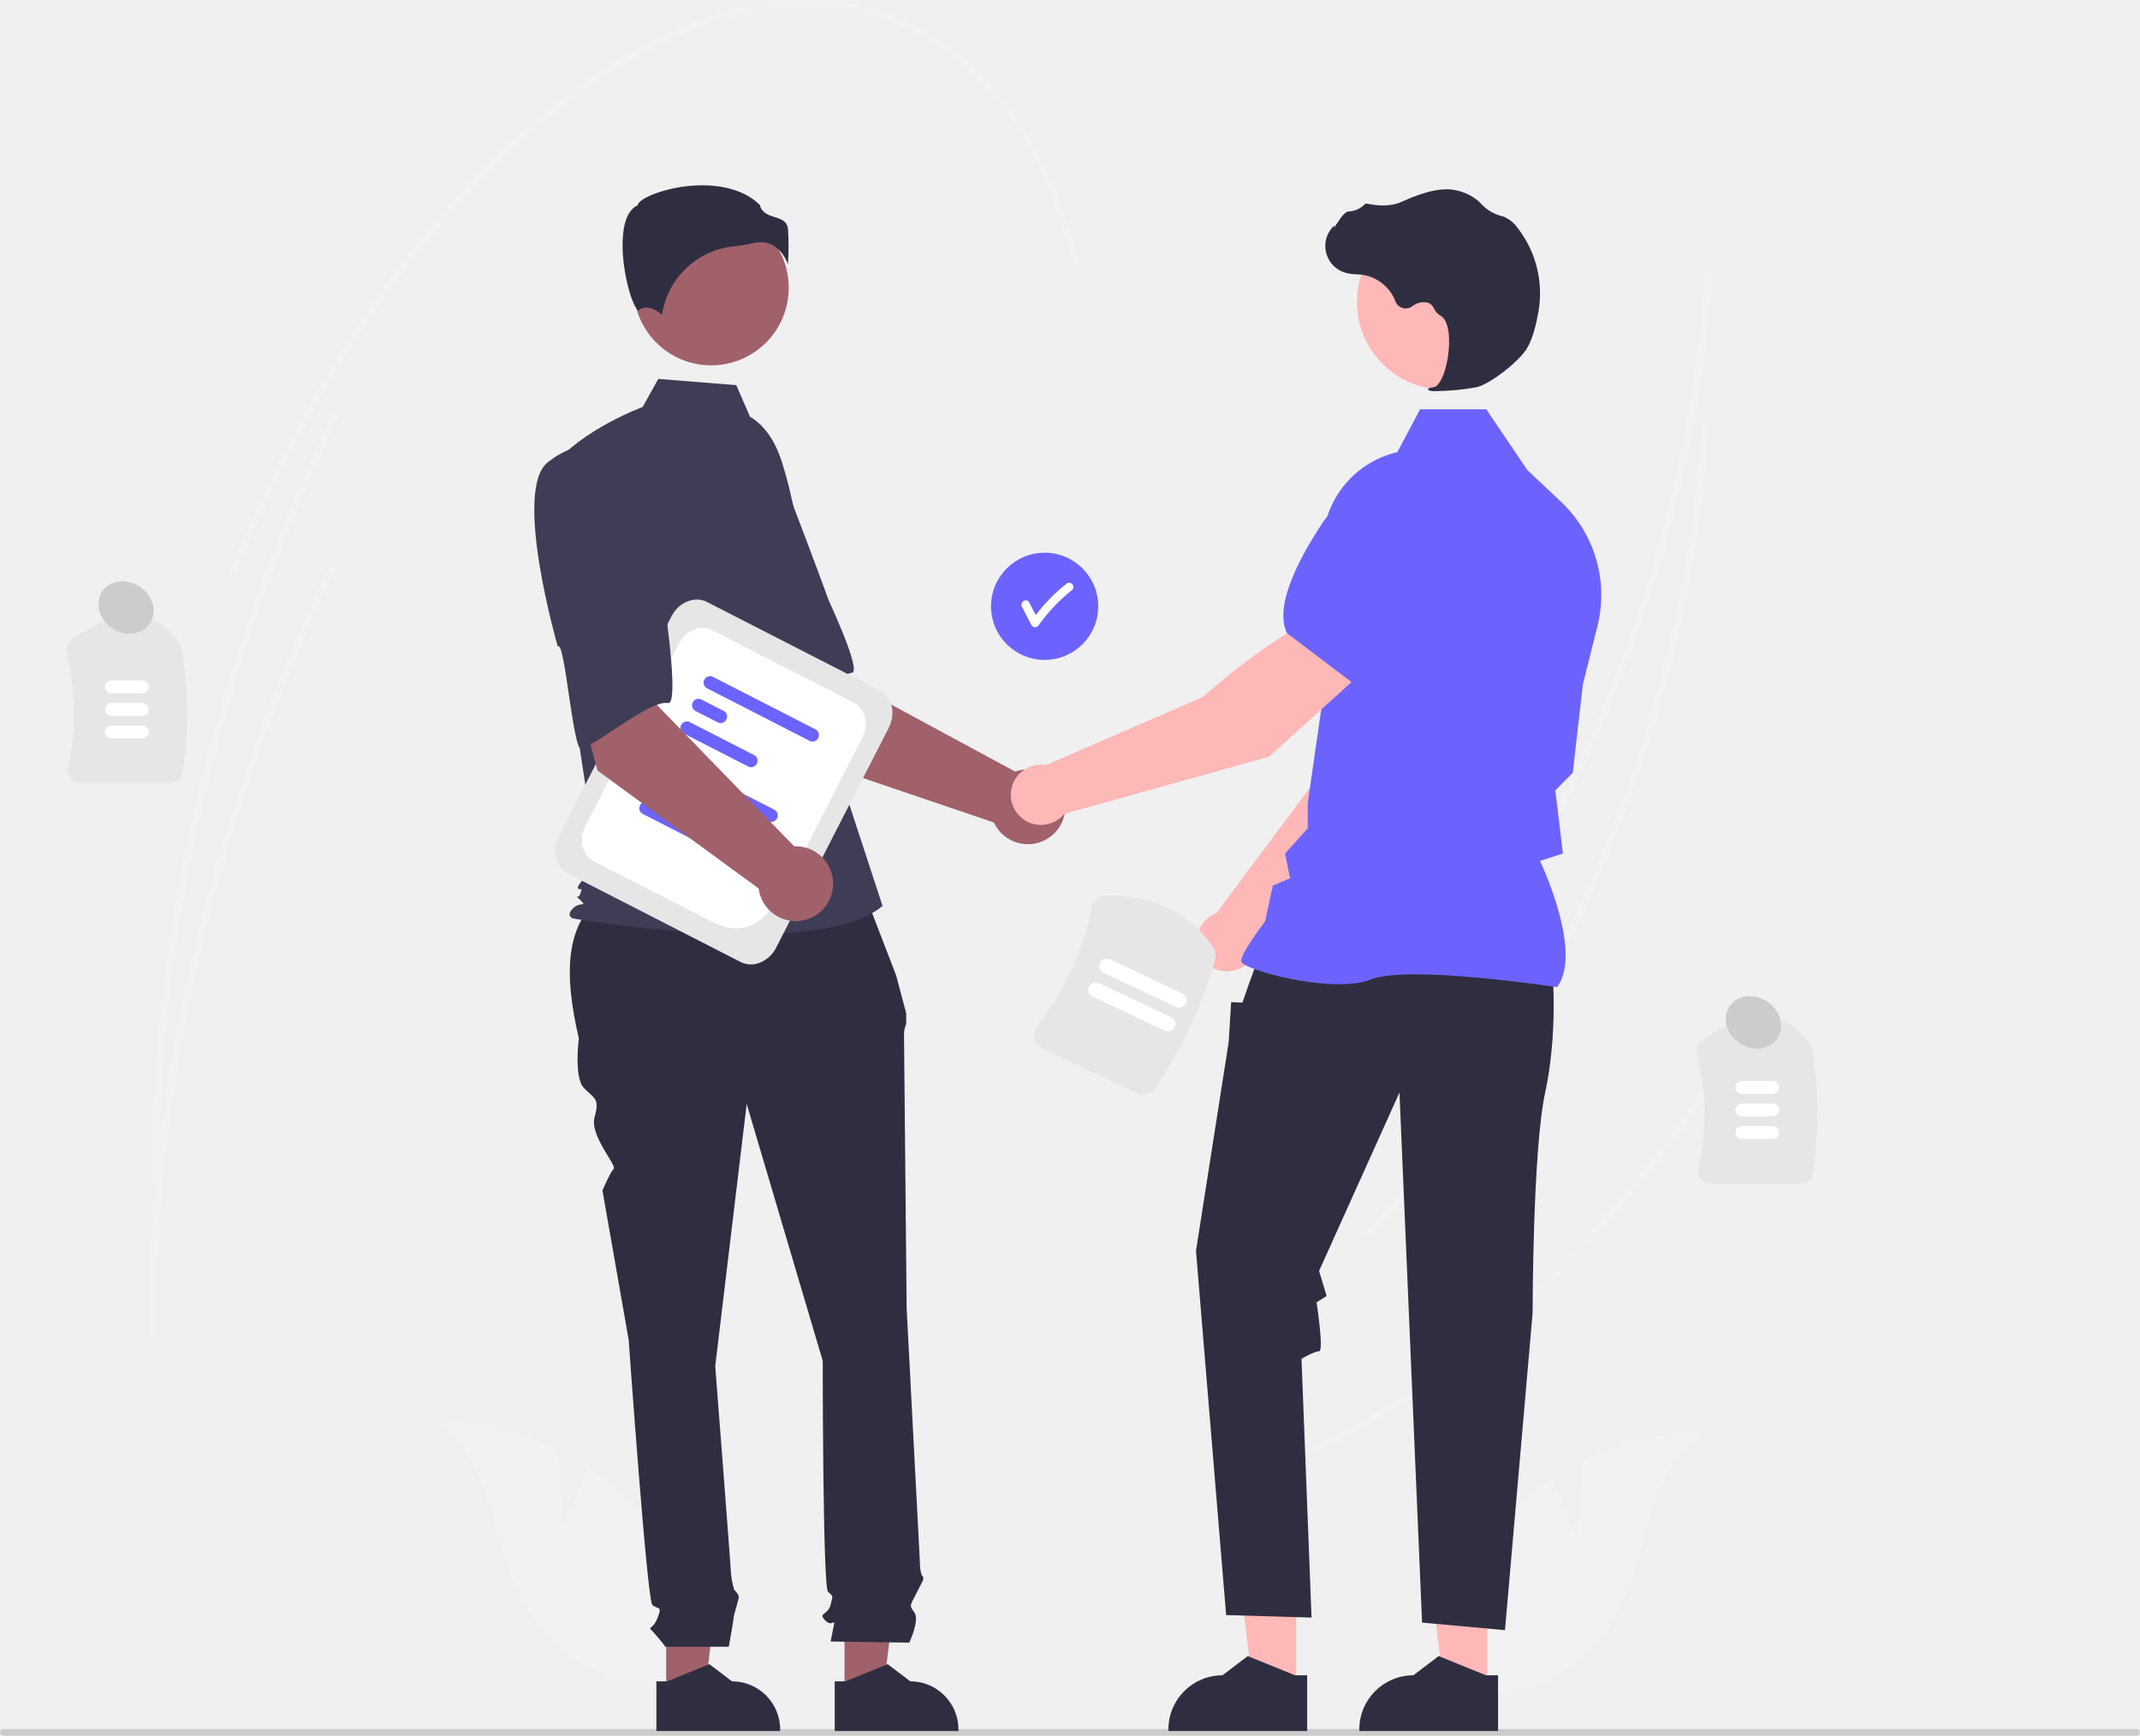
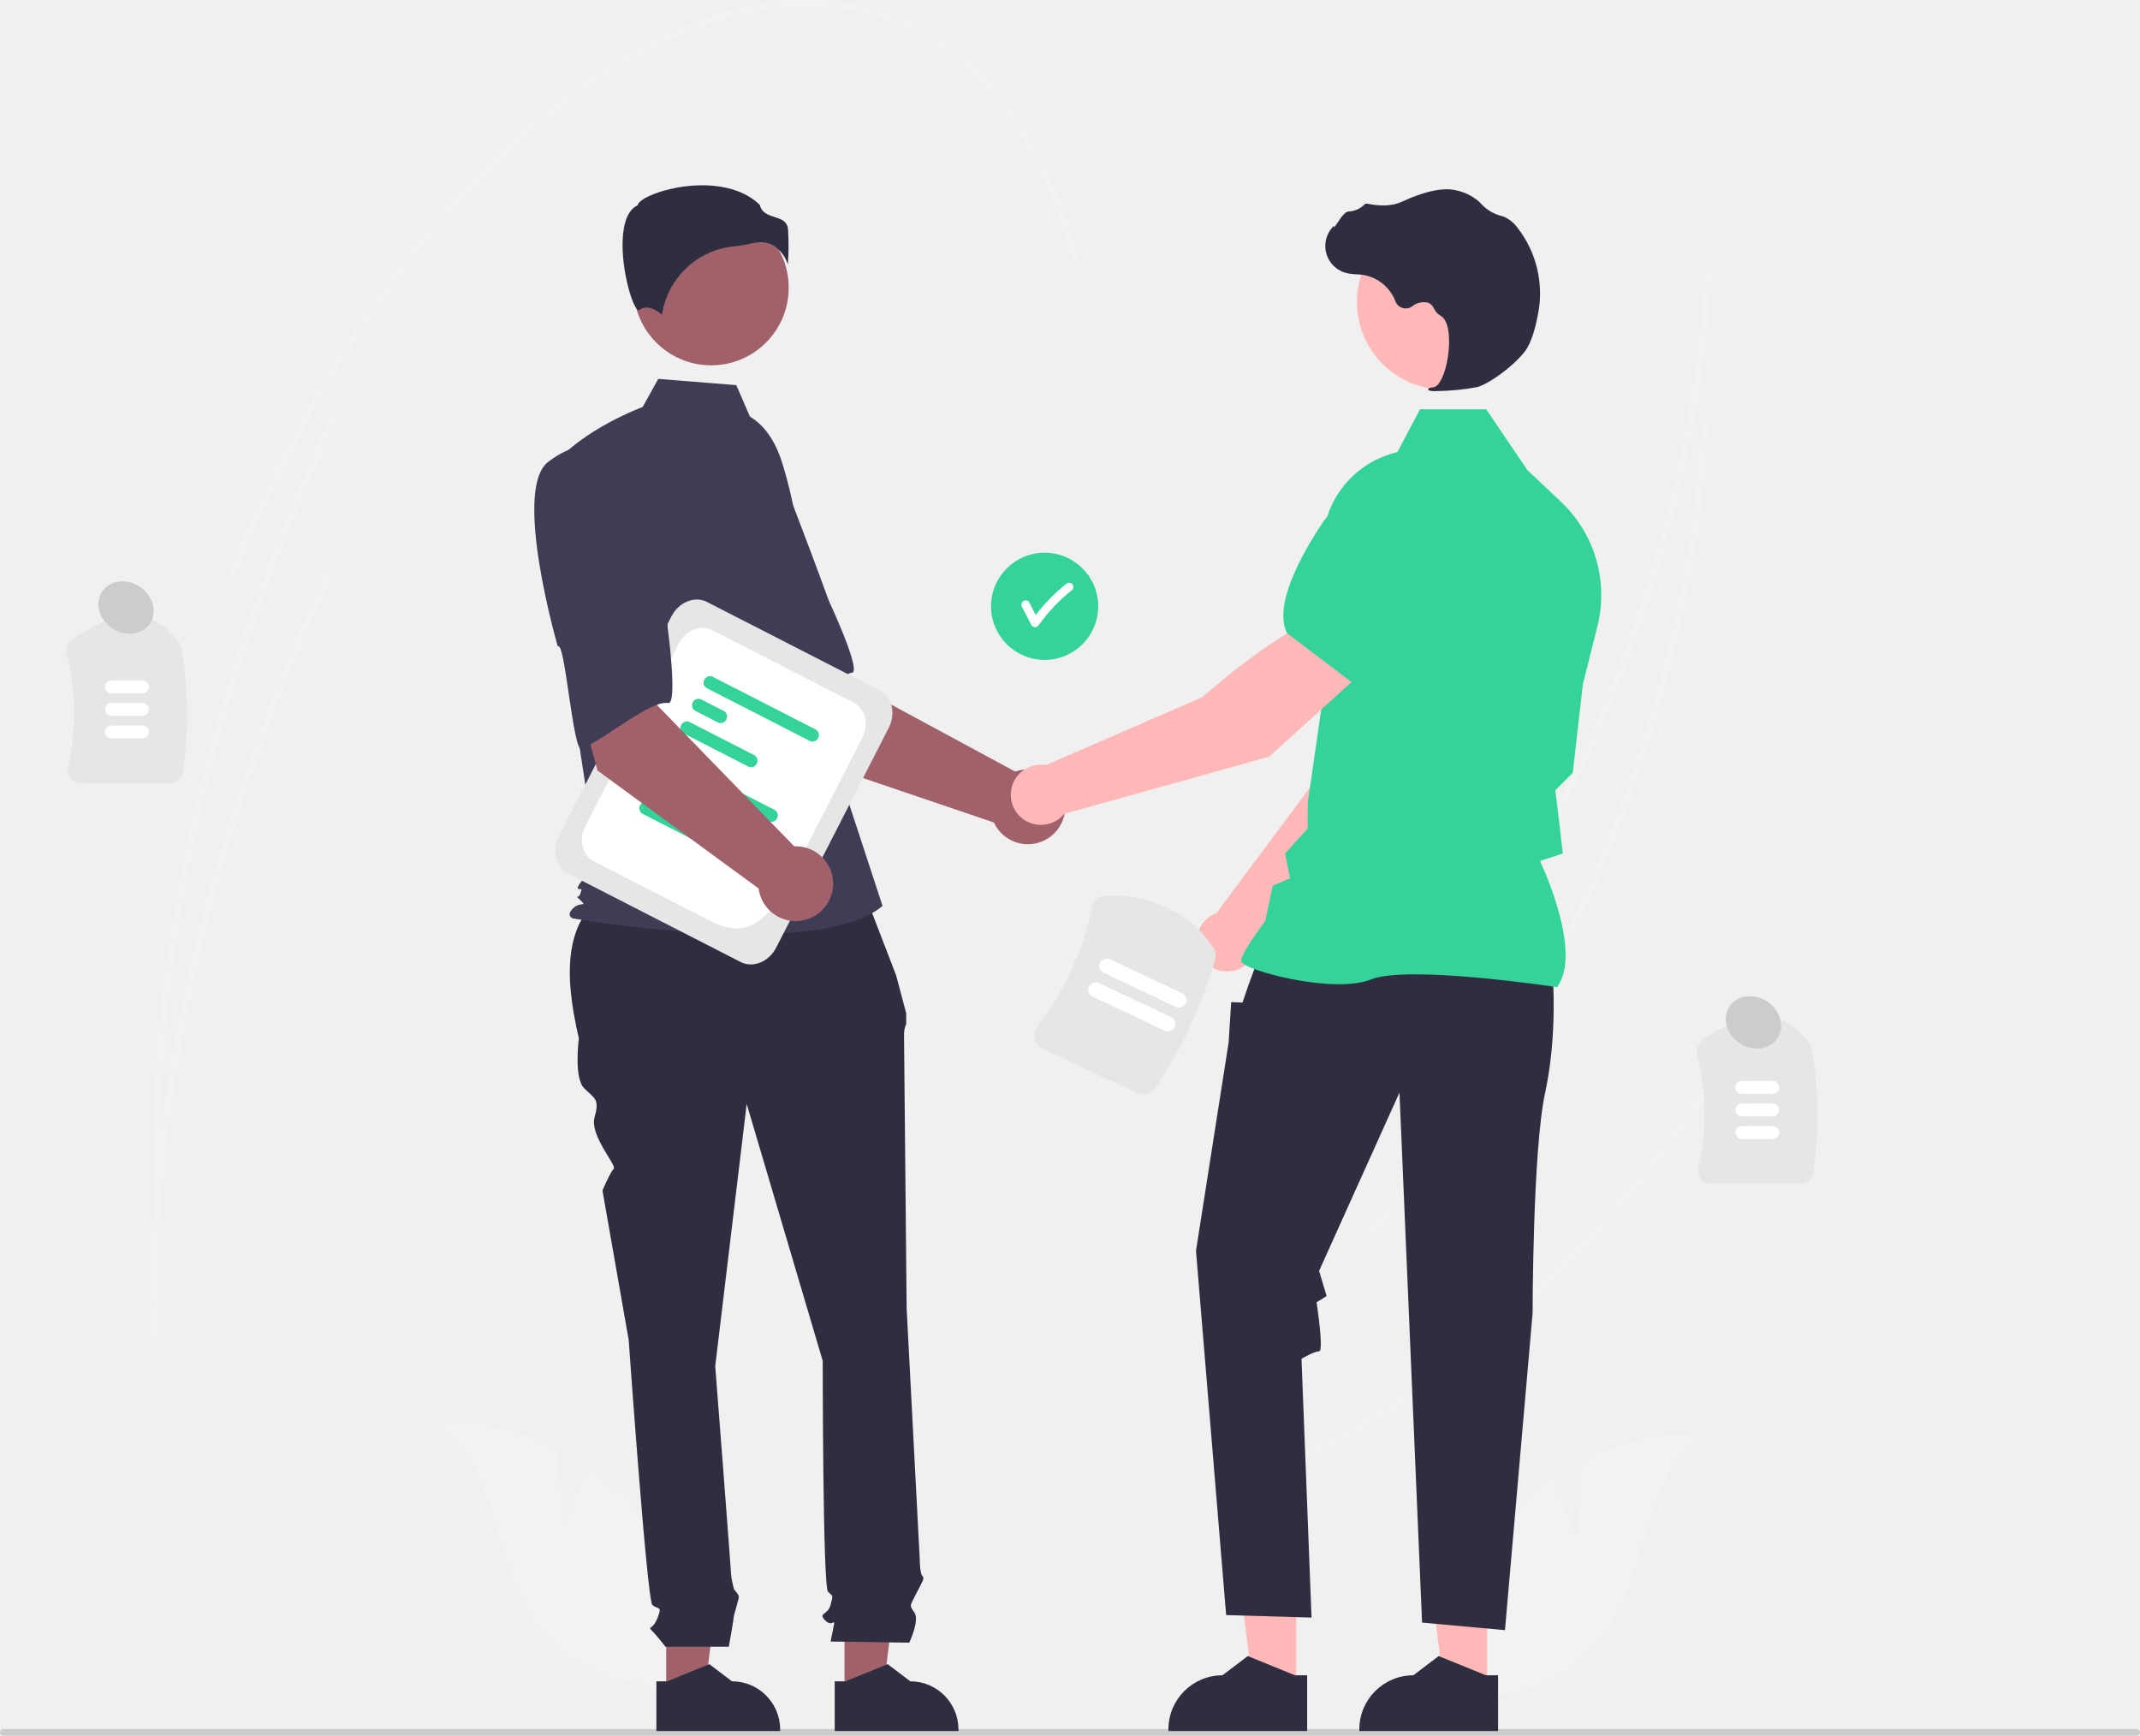
<svg xmlns="http://www.w3.org/2000/svg" data-name="Layer 1" width="758.67" height="615.326" viewBox="0 0 758.67 615.326">
  <path d="M826.33,254.42c-3.941,43.423-15.169,89.211-32.778,133.39-21.775,54.633-51.526,102.754-86.037,139.159l-1.915-1.67c34.344-36.231,63.959-84.139,85.643-138.546,19.597-49.167,31.254-100.332,33.724-147.942l2.447.41Q827.027,246.764,826.33,254.42Z" transform="translate(-220.665 -142.3368)" fill="#f2f2f2" />
  <path d="M842.027,506.615c-48.472,77.116-107.28,132.216-165.59,155.148l-1.18-2.163C733.164,636.826,791.627,582.009,839.878,505.245Z" transform="translate(-220.665 -142.3368)" fill="#f2f2f2" />
  <path d="M825.154,308.484c-3.941,43.423-15.169,89.211-32.778,133.39C770.601,496.506,740.85,544.627,706.34,581.033l-1.915-1.67c34.344-36.231,63.959-84.139,85.643-138.546,19.597-49.167,31.254-100.332,33.724-147.942l2.447.41Q825.85,300.827,825.154,308.484Z" transform="translate(-220.665 -142.3368)" fill="#f2f2f2" />
  <path d="M280.991,419.965H249.187a4.501,4.501,0,0,1-3.535-1.703,4.408,4.408,0,0,1-.863-3.746,86.49,86.49,0,0,0-.555-40.536,4.509,4.509,0,0,1,1.75-4.738c16.354-11.762,29.232-11.42,38.279,1.016a4.519,4.519,0,0,1,.791,1.91,141.54,141.54,0,0,1,.396,43.925A4.491,4.491,0,0,1,280.991,419.965Z" transform="translate(-220.665 -142.3368)" fill="#e6e6e6" />
  <path d="M271.131,388.116H260.19a2.281,2.281,0,0,1,0-4.562h10.941a2.281,2.281,0,0,1,0,4.562Z" transform="translate(-220.665 -142.3368)" fill="#fff" />
  <path d="M271.131,396.116H260.19a2.281,2.281,0,0,1,0-4.562h10.941a2.281,2.281,0,0,1,0,4.562Z" transform="translate(-220.665 -142.3368)" fill="#fff" />
  <path d="M271.131,404.116H260.19a2.281,2.281,0,0,1,0-4.562h10.941a2.281,2.281,0,0,1,0,4.562Z" transform="translate(-220.665 -142.3368)" fill="#fff" />
  <path d="M858.991,561.965H827.187a4.501,4.501,0,0,1-3.535-1.703,4.408,4.408,0,0,1-.863-3.746,86.49,86.49,0,0,0-.555-40.536,4.509,4.509,0,0,1,1.75-4.738c16.354-11.762,29.232-11.42,38.279,1.016a4.519,4.519,0,0,1,.791,1.91,141.54,141.54,0,0,1,.396,43.925A4.491,4.491,0,0,1,858.991,561.965Z" transform="translate(-220.665 -142.3368)" fill="#e6e6e6" />
  <path d="M849.131,530.116H838.19a2.281,2.281,0,0,1,0-4.562h10.941a2.281,2.281,0,0,1,0,4.562Z" transform="translate(-220.665 -142.3368)" fill="#fff" />
  <path d="M849.131,538.116H838.19a2.281,2.281,0,0,1,0-4.562h10.941a2.281,2.281,0,0,1,0,4.562Z" transform="translate(-220.665 -142.3368)" fill="#fff" />
  <path d="M849.131,546.116H838.19a2.281,2.281,0,0,1,0-4.562h10.941a2.281,2.281,0,0,1,0,4.562Z" transform="translate(-220.665 -142.3368)" fill="#fff" />
  <path d="M979.335,756.473a1.186,1.186,0,0,1-1.19,1.19H221.855a1.19,1.19,0,0,1,0-2.38h756.29A1.187,1.187,0,0,1,979.335,756.473Z" transform="translate(-220.665 -142.3368)" fill="#ccc" />
  <path d="M420.168,683.613,418.185,656.024a89.244,89.244,0,0,0-41.899-9.396c20.432,15.793,18.795,47.358,32.945,68.96a53.681,53.681,0,0,0,40.028,23.722L466.263,749.092a89.952,89.952,0,0,0-20.944-72.346A86.888,86.888,0,0,0,428.951,662.351C425.234,673.022,420.168,683.613,420.168,683.613Z" transform="translate(-220.665 -142.3368)" fill="#f2f2f2" />
  <path d="M779.832,687.613l1.984-27.589a89.244,89.244,0,0,1,41.899-9.396c-20.432,15.793-18.795,47.358-32.945,68.96a53.681,53.681,0,0,1-40.028,23.722L733.737,753.092a89.952,89.952,0,0,1,20.944-72.346A86.888,86.888,0,0,1,771.049,666.351C774.766,677.022,779.832,687.613,779.832,687.613Z" transform="translate(-220.665 -142.3368)" fill="#f2f2f2" />
-   <circle cx="370.335" cy="214.942" r="19" fill="#6c63ff" />
+   <circle cx="370.335" cy="214.942" r="19" fill="#34d399" />
  <path d="M600.753,349.361a1.537,1.537,0,0,0-2.121,0,62.934,62.934,0,0,0-10.782,11.013q-1.152-2.23-2.305-4.459c-.887-1.716-3.476-.2-2.59,1.514q1.685,3.261,3.371,6.522a1.518,1.518,0,0,0,2.59,0,60.748,60.748,0,0,1,11.837-12.469A1.509,1.509,0,0,0,600.753,349.361Z" transform="translate(-220.665 -142.3368)" fill="#fff" />
  <path d="M505.985,411.156,477.333,366.161l33.178-17.768,8.708,34.33,61.355,33.155a13.266,13.266,0,1,1-7.55,18.048Z" transform="translate(-220.665 -142.3368)" fill="#a0616a" />
  <path d="M456.4,312.193c-9.002,13.218,22.99,61.263,22.99,61.263,1.559-3.359,16.457,34.366,18.952,32.138,7.092-6.334,18.194-23.976,24.365-24.763,3.529-.45-8.185-25.478-8.185-25.478s-5.354-14.779-12.618-33.659a33.903,33.903,0,0,0-24.626-21.535S465.403,298.975,456.4,312.193Z" transform="translate(-220.665 -142.3368)" fill="#3f3d56" />
  <polygon points="236.175 600.491 249.782 600.49 256.255 548.005 236.172 548.006 236.175 600.491" fill="#a0616a" />
  <path d="M453.368,738.385l3.83-0,14.953-6.081,8.014,6.08h.001a17.078,17.078,0,0,1,17.077,17.077v.555l-43.875.002Z" transform="translate(-220.665 -142.3368)" fill="#2f2e41" />
  <polygon points="299.391 600.491 312.998 600.49 319.472 548.005 299.389 548.006 299.391 600.491" fill="#a0616a" />
  <path d="M516.585,738.385l3.83-0,14.953-6.081,8.014,6.08h.001a17.078,17.078,0,0,1,17.077,17.077v.555l-43.875.002Z" transform="translate(-220.665 -142.3368)" fill="#2f2e41" />
  <path d="M525.946,455.889l-88.507,2.213c-16.809,9.13-17.065,28.891-11.557,52.352,0,0-1.859,13.945,1.859,17.663s5.578,3.719,3.719,10.226,7.964,17.136,6.771,18.33-3.982,7.701-3.982,7.701l9.297,52.99s6.508,92.036,8.367,93.895,3.719,0,1.859,4.648-3.719,2.789-1.859,4.648a68.471,68.471,0,0,1,4.648,5.578h22.476s1.695-9.297,1.695-10.226,1.859-6.508,1.859-7.437-1.643-2.573-1.643-2.573a30.585,30.585,0,0,1-1.146-5.794c0-1.859-5.578-73.443-5.578-73.443L485.38,533.695l26.96,91.106s0,79.95,1.859,81.81,1.859.93.93,4.648-4.648,2.789-1.859,5.578,3.719-1.859,2.789,2.789l-.93,4.648,27.89.399s3.719-7.836,1.859-10.625-1.748-2.028.521-6.592,3.198-5.494,2.268-6.423-.93-5.874-.93-5.874l-4.648-88.951s-.93-93.895-.93-96.684a9.273,9.273,0,0,1,.772-4.182V501.556l-3.561-13.414Z" transform="translate(-220.665 -142.3368)" fill="#2f2e41" />
  <circle cx="252.113" cy="102.015" r="27.5" fill="#a0616a" />
  <path d="M486.528,290.027c5.924,3.522,9.468,9.993,11.503,16.579a157.109,157.109,0,0,1,6.751,37.537l2.149,38.141,26.613,81.214c-23.064,19.516-109.759,4.435-109.759,4.435s-2.661-.887,0-3.548,5.252-.304,2.591-2.965-.827.304.06-2.358,0-.887-.887-1.774,6.867-8.871,6.867-8.871L425.319,401.8l-8.871-94.031c10.645-13.306,32.054-21.15,32.054-21.15l5.532-9.957,27.659,2.213Z" transform="translate(-220.665 -142.3368)" fill="#3f3d56" />
  <path d="M495.448,229.742a12.744,12.744,0,0,1,4.527,6.36A89.513,89.513,0,0,0,500.034,223.623c-.324-2.92-2.38-3.577-4.761-4.338-2.15-.688-4.581-1.464-5.236-4.299-8.644-8.409-23.692-7.985-33.991-5.052-5.667,1.614-8.927,3.688-9.219,4.903l-.06.25-.23.115c-4.368,2.184-5.218,9.081-5.162,14.482.106,10.176,3.62,21.733,5.599,22.672.105.05.131.03.177-.008h0c2.98-2.382,6.616.181,8.214,1.574A28.601,28.601,0,0,1,480.974,229.662a44.879,44.879,0,0,0,6.172-1.035,12.995,12.995,0,0,1,3.153-.414A8.974,8.974,0,0,1,495.448,229.742Z" transform="translate(-220.665 -142.3368)" fill="#2f2e41" />
  <path d="M666.162,477.801l52.899-53.718,13.937-42.963-22.428-9.072c-11.11,11.207-22.547,45.515-22.547,45.515l-36.106,48.458c-.288.107-.576.22-.859.354A10.687,10.687,0,1,0,666.162,477.801Z" transform="translate(-220.665 -142.3368)" fill="#ffb8b8" />
-   <path d="M704.453,376.963l28.363,8.205.106-.02c10.426-2.024,18.673-19.35,23.755-33.529a19.596,19.596,0,0,0-10.615-24.558h0a19.639,19.639,0,0,0-20.495,3.125L711.425,342.363Z" transform="translate(-220.665 -142.3368)" fill="#6c63ff" />
+   <path d="M704.453,376.963l28.363,8.205.106-.02c10.426-2.024,18.673-19.35,23.755-33.529a19.596,19.596,0,0,0-10.615-24.558h0a19.639,19.639,0,0,0-20.495,3.125L711.425,342.363Z" transform="translate(-220.665 -142.3368)" fill="#34d399" />
  <polygon points="459.521 598.895 444.267 598.894 437.011 540.059 459.523 540.06 459.521 598.895" fill="#ffb8b8" />
  <path d="M684.077,736.251l-4.293-0-16.762-6.817-8.984,6.816h-.001a19.145,19.145,0,0,0-19.144,19.144v.622l49.184.002Z" transform="translate(-220.665 -142.3368)" fill="#2f2e41" />
  <polygon points="527.204 598.895 511.95 598.894 504.694 540.059 527.207 540.06 527.204 598.895" fill="#ffb8b8" />
  <path d="M751.76,736.251l-4.293-0-16.762-6.817-8.984,6.816H721.719a19.145,19.145,0,0,0-19.144,19.144v.622l49.184.002Z" transform="translate(-220.665 -142.3368)" fill="#2f2e41" />
  <path d="M771.128,487.806s1.781,21.374-2.672,41.857-4.453,78.17-4.453,78.17l-9.796,112.411-29.389-2.672-8.015-187.91-28.498,63.23,2.672,8.906-3.559,2.226s2.668,17.366.887,17.366-6.234,2.672-6.234,2.672l3.562,91.728-30.279-.891L644.667,585.769,656.245,511.852l.891-14.249,4.008.165,2.041-5.953,3.748-10.242Z" transform="translate(-220.665 -142.3368)" fill="#2f2e41" />
-   <path d="M772.667,492.296l.159-.223c8.477-11.868-4.272-40.386-6.195-44.52l8.099-2.628L772.906,429.422l-.864-6.911,6.19-6.19.017-.154,3.562-31.17,5.179-20.703a45.452,45.452,0,0,0-12.901-44.048l-11.972-11.288-14.55-21.529h-23.463l-8.045,15.196a34.199,34.199,0,0,0-26.46,34.916l1.823,39.855-7.138,49.623-.004,8.98-8.033,8.927,1.754,8.77-6.114,2.62-2.7,12.597c-1.117,1.474-8.491,11.306-8.491,13.994,0,.404.298.794.937,1.226,5.025,3.403,32.8,10.34,45.092,5.421,13.094-5.236,65.145,2.619,65.67,2.699Z" transform="translate(-220.665 -142.3368)" fill="#6c63ff" />
+   <path d="M772.667,492.296l.159-.223c8.477-11.868-4.272-40.386-6.195-44.52l8.099-2.628L772.906,429.422l-.864-6.911,6.19-6.19.017-.154,3.562-31.17,5.179-20.703a45.452,45.452,0,0,0-12.901-44.048l-11.972-11.288-14.55-21.529h-23.463l-8.045,15.196a34.199,34.199,0,0,0-26.46,34.916l1.823,39.855-7.138,49.623-.004,8.98-8.033,8.927,1.754,8.77-6.114,2.62-2.7,12.597c-1.117,1.474-8.491,11.306-8.491,13.994,0,.404.298.794.937,1.226,5.025,3.403,32.8,10.34,45.092,5.421,13.094-5.236,65.145,2.619,65.67,2.699Z" transform="translate(-220.665 -142.3368)" fill="#34d399" />
  <circle cx="512.141" cy="107.068" r="31.074" fill="#ffb8b8" />
  <path d="M729.829,280.982a84.513,84.513,0,0,0,14.346-1.375c4.687-1.08,15.027-9.076,17.846-13.799h0c2.094-3.51,3.35-8.938,4.036-12.874a37.779,37.779,0,0,0-7.379-29.811,11.936,11.936,0,0,0-4.926-3.989c-.174-.063-.354-.118-.534-.165a14.727,14.727,0,0,1-7.44-4.342,12.145,12.145,0,0,0-1.25-1.221,18.14,18.14,0,0,0-7.664-3.604c-4.529-1.088-11.006.275-19.253,4.054-4.143,1.899-8.742,1.369-12.286.695a1.154,1.154,0,0,0-1.076.4,8.144,8.144,0,0,1-5.476,2.349c-1.258.088-2.535,1.866-4.074,4.182-.349.526-.757,1.139-1.052,1.514l-.059-.703-.692.804a9.883,9.883,0,0,0,4.876,15.981,19.273,19.273,0,0,0,3.891.517c.795.051,1.617.103,2.407.22a14.9,14.9,0,0,1,11.318,9.38,3.897,3.897,0,0,0,5.928,1.739,6.438,6.438,0,0,1,5.837-1.219,4.274,4.274,0,0,1,1.944,2.093,5.57,5.57,0,0,0,2.176,2.41c3.235,1.564,3.644,8.85,2.654,14.959-.954,5.888-3.03,10.184-5.047,10.445-1.553.201-1.729.317-1.834.595l-.094.249.181.226A6.364,6.364,0,0,0,729.829,280.982Z" transform="translate(-220.665 -142.3368)" fill="#2f2e41" />
  <path d="M704.048,380.286,689.111,361.254c-15.215,4.19-42.211,28.253-42.211,28.253l-55.442,24.059a10.681,10.681,0,1,0,6.489,17.307l72.627-20.262Z" transform="translate(-220.665 -142.3368)" fill="#ffb8b8" />
-   <path d="M700.468,384.637l23.568-26.273,1.309-18.616a19.641,19.641,0,0,0-9.747-18.298h0a19.595,19.595,0,0,0-26.032,6.171c-8.328,12.551-17.286,29.52-12.677,39.087l.047.097Z" transform="translate(-220.665 -142.3368)" fill="#6c63ff" />
+   <path d="M700.468,384.637l23.568-26.273,1.309-18.616a19.641,19.641,0,0,0-9.747-18.298h0a19.595,19.595,0,0,0-26.032,6.171c-8.328,12.551-17.286,29.52-12.677,39.087l.047.097Z" transform="translate(-220.665 -142.3368)" fill="#34d399" />
  <path d="M483.244,483.387,421.99,452.015c-4.357-2.231-5.8-8.15-3.217-13.194L458.712,360.838c2.583-5.044,8.229-7.332,12.586-5.1l61.254,31.371c4.357,2.231,5.8,8.15,3.217,13.194l-39.939,77.984C493.248,483.33,487.601,485.618,483.244,483.387Z" transform="translate(-220.665 -142.3368)" fill="#e6e6e6" />
  <path d="M472.778,468.965l-41.617-21.314c-4.081-2.09-5.433-7.633-3.013-12.357l33.181-64.788c2.419-4.724,7.707-6.866,11.788-4.776l50.265,25.743c4.081,2.09,5.432,7.633,3.013,12.356l-18.026,35.196C497.593,460.066,490.955,478.274,472.778,468.965Z" transform="translate(-220.665 -142.3368)" fill="#fff" />
-   <path d="M493.355,433.585l-36.861-18.878a2.305,2.305,0,0,1,2.08-4.06l36.861,18.878a2.305,2.305,0,0,1-2.08,4.06Z" transform="translate(-220.665 -142.3368)" fill="#6c63ff" />
-   <path d="M460.797,427.037l-8.412-4.308a2.306,2.306,0,0,1,2.08-4.061l8.412,4.308a2.306,2.306,0,0,1-2.08,4.061Z" transform="translate(-220.665 -142.3368)" fill="#6c63ff" />
-   <path d="M471.587,442.69,448.276,430.751a2.306,2.306,0,0,1,2.08-4.061l23.311,11.939a2.306,2.306,0,0,1-2.08,4.061Z" transform="translate(-220.665 -142.3368)" fill="#6c63ff" />
-   <path d="M507.942,405.103l-36.861-18.878a2.305,2.305,0,0,1,2.08-4.06l36.861,18.878a2.305,2.305,0,0,1-2.08,4.06Z" transform="translate(-220.665 -142.3368)" fill="#6c63ff" />
-   <path d="M475.384,398.555l-8.412-4.308a2.306,2.306,0,0,1,2.08-4.061l8.412,4.308a2.306,2.306,0,0,1-2.08,4.061Z" transform="translate(-220.665 -142.3368)" fill="#6c63ff" />
-   <path d="M486.174,414.208,462.863,402.269a2.306,2.306,0,0,1,2.08-4.061l23.311,11.939a2.306,2.306,0,0,1-2.08,4.061Z" transform="translate(-220.665 -142.3368)" fill="#6c63ff" />
+   <path d="M493.355,433.585l-36.861-18.878a2.305,2.305,0,0,1,2.08-4.06l36.861,18.878a2.305,2.305,0,0,1-2.08,4.06Z" transform="translate(-220.665 -142.3368)" fill="#34d399" />
+   <path d="M460.797,427.037l-8.412-4.308a2.306,2.306,0,0,1,2.08-4.061l8.412,4.308a2.306,2.306,0,0,1-2.08,4.061Z" transform="translate(-220.665 -142.3368)" fill="#34d399" />
+   <path d="M471.587,442.69,448.276,430.751a2.306,2.306,0,0,1,2.08-4.061l23.311,11.939a2.306,2.306,0,0,1-2.08,4.061Z" transform="translate(-220.665 -142.3368)" fill="#34d399" />
+   <path d="M507.942,405.103l-36.861-18.878a2.305,2.305,0,0,1,2.08-4.06l36.861,18.878a2.305,2.305,0,0,1-2.08,4.06Z" transform="translate(-220.665 -142.3368)" fill="#34d399" />
+   <path d="M475.384,398.555l-8.412-4.308a2.306,2.306,0,0,1,2.08-4.061l8.412,4.308a2.306,2.306,0,0,1-2.08,4.061Z" transform="translate(-220.665 -142.3368)" fill="#34d399" />
+   <path d="M486.174,414.208,462.863,402.269a2.306,2.306,0,0,1,2.08-4.061l23.311,11.939a2.306,2.306,0,0,1-2.08,4.061Z" transform="translate(-220.665 -142.3368)" fill="#34d399" />
  <path d="M432.485,415.494l-13.838-51.517,36.979-7L453.638,392.338l48.588,50.03a13.266,13.266,0,1,1-12.615,14.953Z" transform="translate(-220.665 -142.3368)" fill="#a0616a" />
  <path d="M414.863,306.216c-12.552,9.909,3.559,65.338,3.559,65.338,2.494-2.737,5.393,37.72,8.442,36.342,8.665-3.915,24.547-17.416,30.67-16.316,3.502.629-.167-26.76-.167-26.76s-.675-15.705-1.943-35.894a33.903,33.903,0,0,0-17.034-27.93S427.415,296.306,414.863,306.216Z" transform="translate(-220.665 -142.3368)" fill="#3f3d56" />
  <path d="M623.719,529.841l-33.426-15.784a5.231,5.231,0,0,1-2.87-3.544,5.124,5.124,0,0,1,.952-4.365,100.58,100.58,0,0,0,19.413-42.254,5.197,5.197,0,0,1,5.092-4.19c17.048.058,29.789,6.283,37.868,18.499a5.261,5.261,0,0,1,.688,4.376,164.527,164.527,0,0,1-21.108,45.407A5.22,5.22,0,0,1,623.719,529.841Z" transform="translate(-220.665 -142.3368)" fill="#e6e6e6" />
  <path d="M633.552,507.703,607.994,495.634a2.651,2.651,0,1,1,2.264-4.795l25.558,12.069a2.651,2.651,0,1,1-2.264,4.795Z" transform="translate(-220.665 -142.3368)" fill="#fff" />
  <path d="M637.522,499.295,611.964,487.226a2.651,2.651,0,0,1,2.264-4.795l25.558,12.069a2.651,2.651,0,0,1-2.264,4.795Z" transform="translate(-220.665 -142.3368)" fill="#fff" />
  <path d="M603.371,235.352l-2.379.261c-10.607-41.684-31.168-70.563-59.462-83.514-35.968-16.463-80.443-5.408-125.234,31.13-45.018,36.724-84.872,94.733-112.217,163.343l-2.308-1.056c27.466-68.909,67.523-127.198,112.794-164.127,45.498-37.115,90.881-48.252,127.79-31.357C571.459,163.353,592.558,192.857,603.371,235.352Z" transform="translate(-220.665 -142.3368)" fill="#f2f2f2" />
  <path d="M340.897,289.64c-6.222,13.107-12.139,26.685-17.589,40.358-31.361,78.682-47.253,159.038-45.954,232.383l-2.451-.262c-1.3-73.619,14.638-154.251,46.097-233.178,5.465-13.711,11.4-27.328,17.64-40.472Z" transform="translate(-220.665 -142.3368)" fill="#f2f2f2" />
  <path d="M339.721,343.704c-6.222,13.107-12.139,26.685-17.589,40.358-31.361,78.682-47.253,159.038-45.954,232.383l-2.451-.262c-1.3-73.619,14.638-154.251,46.097-233.178,5.465-13.711,11.4-27.328,17.64-40.472Z" transform="translate(-220.665 -142.3368)" fill="#f2f2f2" />
  <ellipse cx="265.356" cy="357.719" rx="8.857" ry="10.195" transform="translate(-400.121 238.1651) rotate(-56.36398)" fill="#ccc" />
  <ellipse cx="842.298" cy="504.788" rx="8.857" ry="10.195" transform="translate(-265.2016 784.1168) rotate(-56.36398)" fill="#ccc" />
</svg>
